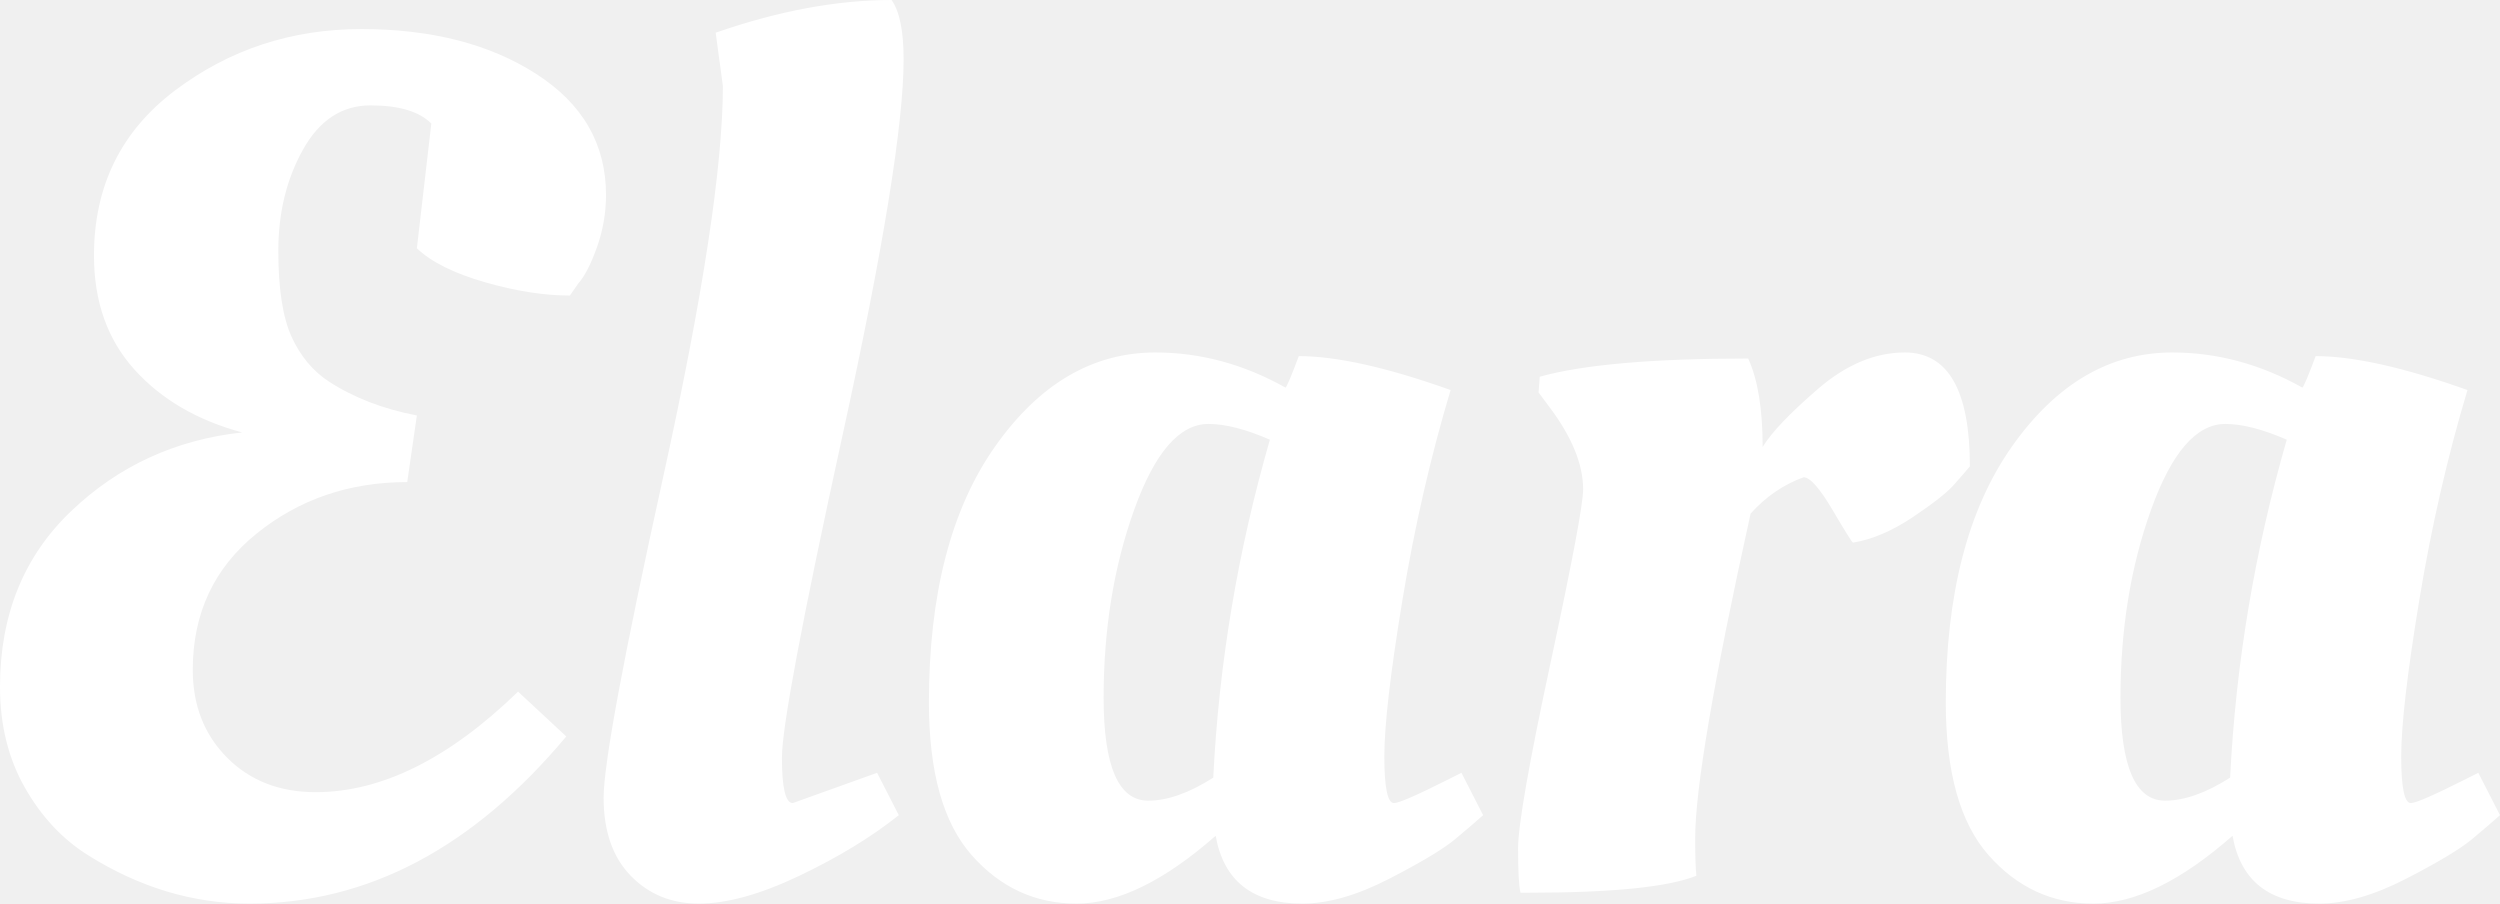
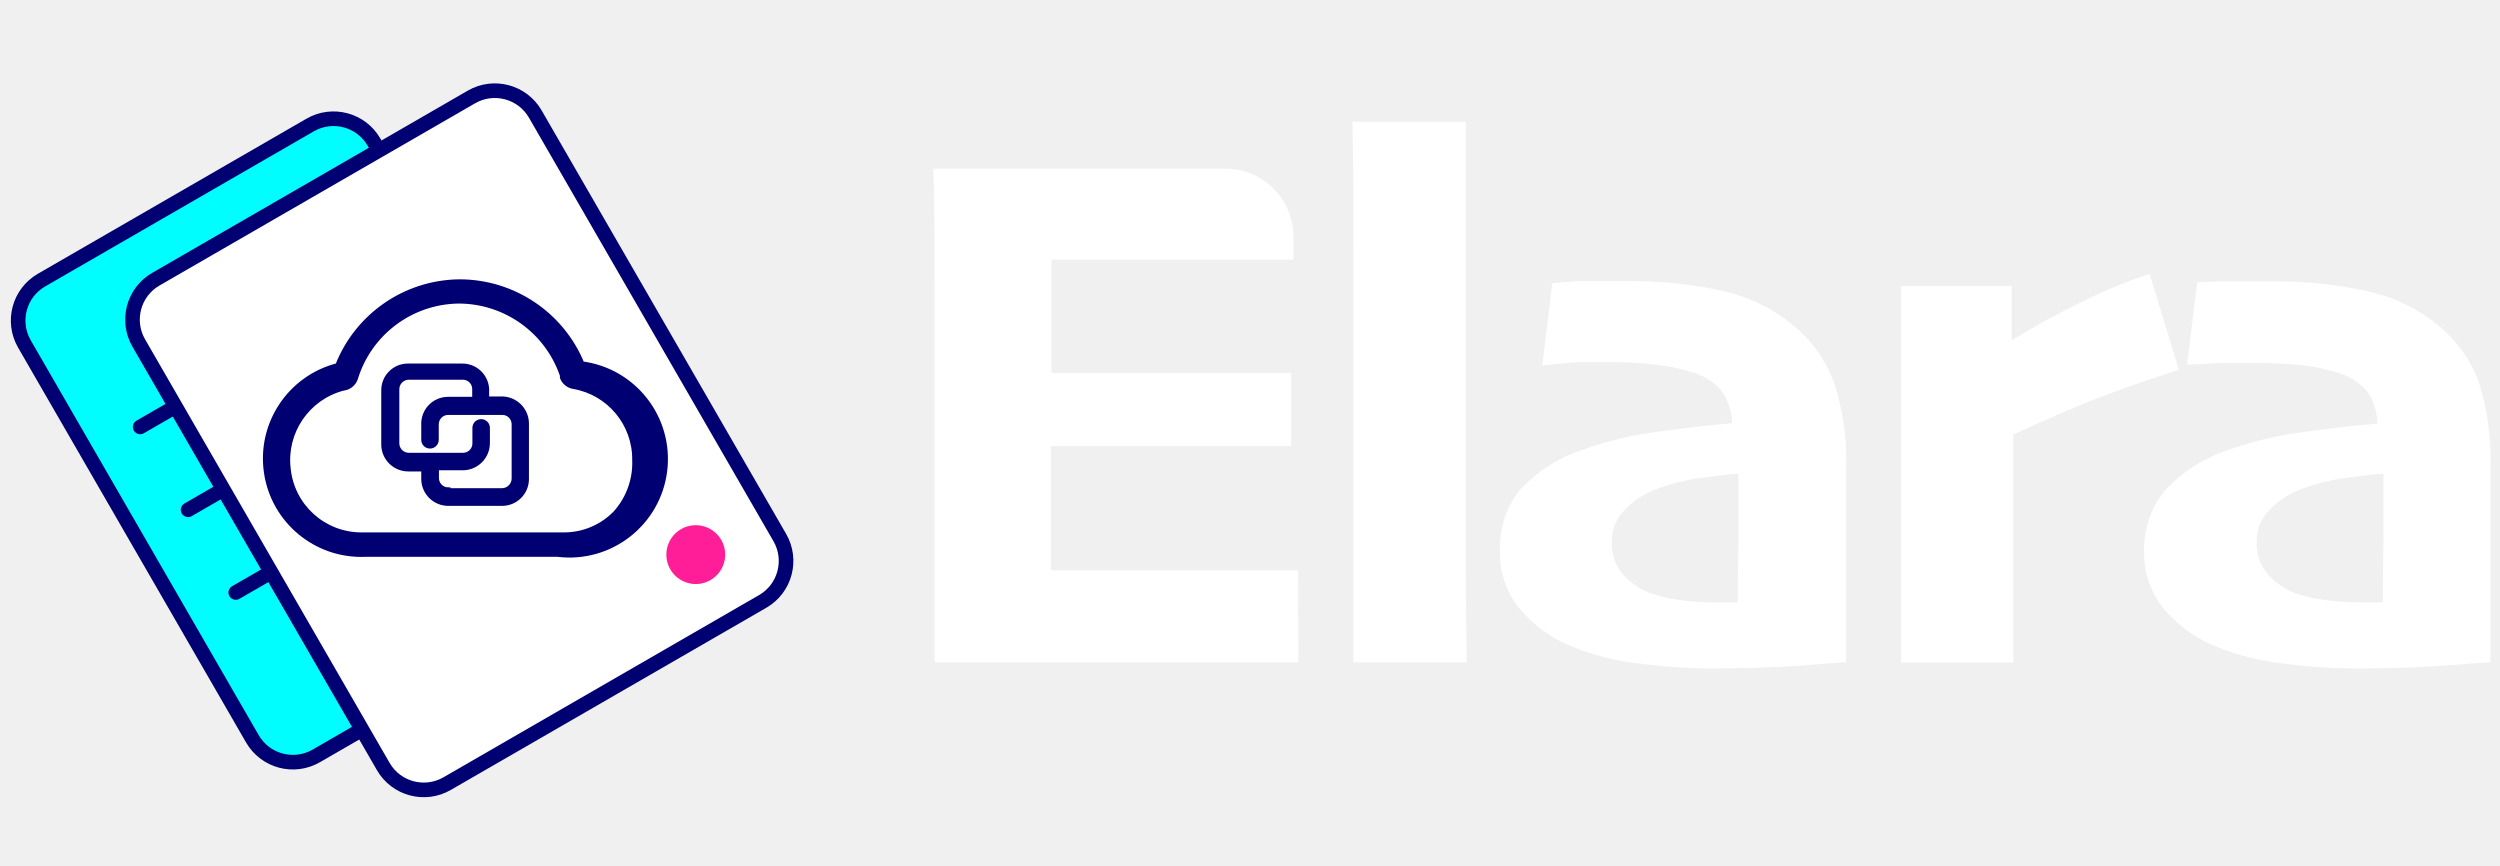
- <svg xmlns="http://www.w3.org/2000/svg" width="83px" height="30px" viewBox="0 0 83 30" version="1.1">
-   <g id="页面-1" stroke="none" stroke-width="1" fill="none" fill-rule="evenodd">
-     <g id="首页滚动导航" transform="translate(-30, -19)" fill="#FFFFFF" fill-rule="nonzero">
-       <path d="M38.28,49 C42.2,49 45.707,47.15 48.8,43.45 L48.8,43.45 L47.2,41.962 C44.907,44.188 42.667,45.3 40.48,45.3 C39.28,45.3 38.3,44.918 37.54,44.154 C36.78,43.39 36.4,42.418 36.4,41.239 C36.4,39.362 37.107,37.854 38.52,36.714 C39.933,35.575 41.6,35.005 43.52,35.005 L43.52,35.005 L43.84,32.794 C42.72,32.579 41.747,32.204 40.92,31.668 C40.387,31.319 39.973,30.823 39.68,30.18 C39.387,29.536 39.24,28.584 39.24,27.324 C39.24,26.064 39.513,24.945 40.06,23.966 C40.607,22.988 41.353,22.499 42.3,22.499 C43.247,22.499 43.92,22.7 44.32,23.102 L44.32,23.102 L43.84,27.244 C44.32,27.7 45.073,28.075 46.1,28.37 C47.127,28.665 48.067,28.812 48.92,28.812 L48.92,28.812 L49.2,28.41 C49.413,28.169 49.62,27.767 49.82,27.204 C50.02,26.641 50.12,26.064 50.12,25.475 C50.12,23.786 49.347,22.445 47.8,21.453 C46.253,20.461 44.32,19.965 42,19.965 C39.68,19.965 37.62,20.642 35.82,21.996 C34.02,23.35 33.12,25.18 33.12,27.485 C33.12,29.013 33.567,30.273 34.46,31.265 C35.353,32.257 36.547,32.954 38.04,33.357 C35.827,33.598 33.933,34.469 32.36,35.971 C30.787,37.472 30,39.416 30,41.802 C30,43.062 30.273,44.174 30.82,45.139 C31.367,46.105 32.067,46.855 32.92,47.391 C34.627,48.464 36.413,49 38.28,49 Z M53.2,49 C54.133,49 55.247,48.692 56.54,48.075 C57.833,47.458 58.933,46.788 59.84,46.064 L59.84,46.064 L59.12,44.657 L56.32,45.662 C56.08,45.662 55.96,45.16 55.96,44.154 C55.96,43.149 56.633,39.57 57.98,33.417 C59.327,27.264 60,23.115 60,20.971 C60,20.032 59.867,19.375 59.6,19 C57.787,19 55.84,19.362 53.76,20.086 L53.76,20.086 L54,21.855 C54,24.509 53.34,28.832 52.02,34.824 C50.7,40.816 50.04,44.369 50.04,45.481 C50.04,46.594 50.34,47.458 50.94,48.075 C51.54,48.692 52.293,49 53.2,49 Z M73.24,49 C74.093,49 75.053,48.725 76.12,48.176 C77.187,47.626 77.913,47.19 78.3,46.869 C78.687,46.547 79,46.279 79.24,46.064 L79.24,46.064 L78.52,44.657 L78.04,44.898 C77.027,45.408 76.44,45.662 76.28,45.662 C76.067,45.662 75.96,45.146 75.96,44.114 C75.96,43.082 76.16,41.353 76.56,38.926 C76.96,36.5 77.493,34.174 78.16,31.949 C76.053,31.198 74.373,30.823 73.12,30.823 C72.88,31.466 72.733,31.815 72.68,31.869 C71.293,31.091 69.853,30.702 68.36,30.702 C66.28,30.702 64.507,31.741 63.04,33.819 C61.573,35.897 60.84,38.732 60.84,42.324 C60.84,44.63 61.313,46.319 62.26,47.391 C63.207,48.464 64.367,49 65.74,49 C67.113,49 68.653,48.249 70.36,46.748 C70.627,48.249 71.587,49 73.24,49 Z M68.12,45.582 C67.133,45.582 66.64,44.442 66.64,42.164 C66.64,39.885 66.98,37.8 67.66,35.91 C68.34,34.02 69.16,33.075 70.12,33.075 C70.68,33.075 71.36,33.249 72.16,33.598 C71.093,37.298 70.467,41.038 70.28,44.818 C69.48,45.327 68.76,45.582 68.12,45.582 Z M80.76,48.638 C83.533,48.638 85.387,48.45 86.32,48.075 C86.293,47.834 86.28,47.418 86.28,46.828 C86.28,45.193 86.893,41.601 88.12,36.051 C88.627,35.488 89.213,35.086 89.88,34.845 C90.093,34.845 90.413,35.206 90.84,35.93 C91.267,36.654 91.493,37.016 91.52,37.016 C92.16,36.909 92.82,36.627 93.5,36.172 C94.18,35.716 94.633,35.361 94.86,35.106 C95.087,34.851 95.267,34.643 95.4,34.483 C95.4,31.962 94.68,30.702 93.24,30.702 C92.253,30.702 91.293,31.105 90.36,31.909 C89.427,32.713 88.813,33.357 88.52,33.839 C88.52,32.579 88.36,31.601 88.04,30.903 C84.867,30.903 82.56,31.105 81.12,31.507 L81.12,31.507 L81.08,32.029 L81.44,32.512 C82.187,33.504 82.56,34.416 82.56,35.247 C82.56,35.729 82.2,37.646 81.48,40.997 C80.76,44.349 80.4,46.406 80.4,47.17 C80.4,47.934 80.427,48.424 80.48,48.638 L80.48,48.638 L80.76,48.638 Z M107,49 C107.853,49 108.813,48.725 109.88,48.176 C110.947,47.626 111.673,47.19 112.06,46.869 C112.447,46.547 112.76,46.279 113,46.064 L113,46.064 L112.28,44.657 L111.8,44.898 C110.787,45.408 110.2,45.662 110.04,45.662 C109.827,45.662 109.72,45.146 109.72,44.114 C109.72,43.082 109.92,41.353 110.32,38.926 C110.72,36.5 111.253,34.174 111.92,31.949 C109.813,31.198 108.133,30.823 106.88,30.823 C106.64,31.466 106.493,31.815 106.44,31.869 C105.053,31.091 103.613,30.702 102.12,30.702 C100.04,30.702 98.267,31.741 96.8,33.819 C95.333,35.897 94.6,38.732 94.6,42.324 C94.6,44.63 95.073,46.319 96.02,47.391 C96.967,48.464 98.127,49 99.5,49 C100.873,49 102.413,48.249 104.12,46.748 C104.387,48.249 105.347,49 107,49 Z M101.88,45.582 C100.893,45.582 100.4,44.442 100.4,42.164 C100.4,39.885 100.74,37.8 101.42,35.91 C102.1,34.02 102.92,33.075 103.88,33.075 C104.44,33.075 105.12,33.249 105.92,33.598 C104.853,37.298 104.227,41.038 104.04,44.818 C103.24,45.327 102.52,45.582 101.88,45.582 Z" id="Elara" />
-     </g>
-   </g>
+ <svg xmlns="http://www.w3.org/2000/svg" id="图层_1" data-name="图层 1" viewBox="0 0 130 45">
+   <defs>
+     <style>.cls-1,.cls-4{fill:#fff;}.cls-2{fill:#00fdff;}.cls-2,.cls-3,.cls-4,.cls-6,.cls-7{stroke:#000072;stroke-miterlimit:10;}.cls-2,.cls-3,.cls-4{stroke-width:0.76px;}.cls-3{fill:#ffda00;stroke-linecap:round;}.cls-5{fill:#ff1e97;}.cls-6,.cls-7{fill:#000072;}.cls-6{stroke-width:0.23px;}.cls-7{stroke-width:0.19px;}</style>
+   </defs>
+   <path class="cls-1" d="M67.51,34.44l-3.82,0-6.21,0-5.2,0-3.68,0c0-.68,0-2.15,0-4.42s0-5.15,0-8.63c0-1.47,0-3.34,0-5.62s0-4.6-.06-7H63.71a3.54,3.54,0,0,1,3.55,3.54v1.19l-2.52,0-4.39,0H54.68c0,1,0,2,0,3s0,2,0,2.89h9.71l2.75,0v3.81l-3,0-4.33,0H54.64c0,1.5,0,2.78,0,3.85s0,1.94,0,2.61c.77,0,1.79,0,3.07,0h3.47c1.45,0,2.78,0,4,0l2.32,0Z" />
+   <path class="cls-1" d="M76.27,34.44H70.38c0-.9,0-2.78,0-5.66s0-5.85,0-8.93c0-1.77,0-3.8,0-6.12s0-4.78-.05-7.4h5.89c0,2.14,0,4.37,0,6.71s0,4.53,0,6.58q0,5,0,8.78T76.27,34.44Z" />
+   <path class="cls-1" d="M96,24.25q0,4.7,0,7.24c0,1.7,0,2.68,0,2.95q-.3,0-2.49.18c-1.46.1-3,.14-4.64.14a28.41,28.41,0,0,1-3.67-.26,12.84,12.84,0,0,1-3.44-.87,6.89,6.89,0,0,1-2.76-2,4.57,4.57,0,0,1-1-2.94A4.82,4.82,0,0,1,79,25.52a7.6,7.6,0,0,1,3.33-2.14,17.81,17.81,0,0,1,3.74-.91c1.48-.21,2.82-.37,4-.46a3.12,3.12,0,0,0-.55-1.69,3.17,3.17,0,0,0-1.66-1,9.11,9.11,0,0,0-1.7-.35A19.83,19.83,0,0,0,84,18.83c-.78,0-1.44,0-2,0L80.2,19l.52-4.28L82,14.62c.56,0,1.35,0,2.37,0a22.16,22.16,0,0,1,5.4.55A8.67,8.67,0,0,1,93.35,17a6.9,6.9,0,0,1,2,2.84A12.85,12.85,0,0,1,96,24.25ZM90.4,27.79V26.36c0-.55,0-1.12,0-1.72-.37,0-1,.09-2,.22a10,10,0,0,0-2.53.68,4.31,4.31,0,0,0-1.41,1,2.2,2.2,0,0,0-.64,1.61,2.45,2.45,0,0,0,.56,1.71,3.76,3.76,0,0,0,1.47,1,8.16,8.16,0,0,0,1.47.34,12.5,12.5,0,0,0,1.79.12h1.26c0-.17,0-.56,0-1.17S90.4,28.69,90.4,27.79Z" />
+   <path class="cls-1" d="M113.3,19.23c-1,.32-2.23.73-3.53,1.21s-3,1.2-5.08,2.15c0,.32,0,.9,0,1.74s0,1.7,0,2.57c0,1.36,0,2.87,0,4.55s0,2.67,0,3H98.86c0-.39,0-1.34,0-2.88s0-3.58,0-6.15c0-1.23,0-2.78,0-4.64s0-3.84,0-5.91h5.75l0,2.82,0,0a41.19,41.19,0,0,1,3.91-2.12,24.08,24.08,0,0,1,3.26-1.33Z" />
+   <path class="cls-1" d="M129.5,24.25q0,4.7,0,7.24c0,1.7,0,2.68,0,2.95q-.3,0-2.49.18c-1.46.1-3,.14-4.64.14a28.41,28.41,0,0,1-3.67-.26,12.84,12.84,0,0,1-3.44-.87,7,7,0,0,1-2.77-2,4.62,4.62,0,0,1-1-2.94,4.82,4.82,0,0,1,1.06-3.15,7.6,7.6,0,0,1,3.33-2.14,17.65,17.65,0,0,1,3.74-.91c1.48-.21,2.82-.37,4-.46a3,3,0,0,0-.54-1.69,3.17,3.17,0,0,0-1.66-1,9.11,9.11,0,0,0-1.7-.35,20,20,0,0,0-2.21-.11c-.78,0-1.45,0-2,0l-1.78.08.52-4.28,1.22-.05c.57,0,1.36,0,2.38,0a22.16,22.16,0,0,1,5.4.55A8.67,8.67,0,0,1,126.89,17a6.9,6.9,0,0,1,2,2.84A13.1,13.1,0,0,1,129.5,24.25Zm-5.56,3.54V26.36c0-.55,0-1.12,0-1.72-.37,0-1,.09-2,.22a10,10,0,0,0-2.53.68,4.12,4.12,0,0,0-1.41,1,2.21,2.21,0,0,0-.65,1.61,2.45,2.45,0,0,0,.57,1.71,3.69,3.69,0,0,0,1.47,1,8,8,0,0,0,1.47.34,12.5,12.5,0,0,0,1.79.12h1.26c0-.17,0-.56,0-1.17S123.94,28.69,123.94,27.79Z" />
+   <rect class="cls-2" x="5.79" y="8.62" width="20.99" height="28.57" rx="2.43" transform="translate(-9.27 11.21) rotate(-30)" />
+   <line class="cls-3" x1="7.29" y1="22.2" x2="19.21" y2="15.32" />
+   <line class="cls-3" x1="9.78" y1="26.51" x2="21.7" y2="19.62" />
+   <line class="cls-3" x1="12.26" y1="30.81" x2="24.18" y2="23.93" />
+   <rect class="cls-4" x="11.98" y="7.75" width="23.81" height="30.29" rx="2.43" transform="translate(-8.25 15.01) rotate(-30)" />
+   <circle class="cls-5" cx="36.18" cy="28.84" r="1.53" />
+   <path class="cls-6" d="M30.27,18.9a6.9,6.9,0,0,0-6.35-4.26h-.07A6.89,6.89,0,0,0,17.55,19,5,5,0,0,0,19,28.84h10a5,5,0,0,0,1.22-9.94ZM32,26.67a3.72,3.72,0,0,1-2.67,1.13H18.78A3.81,3.81,0,0,1,15,24.37a3.85,3.85,0,0,1,2.84-4.17.77.77,0,0,0,.66-.53,5.67,5.67,0,0,1,5.33-4h.05a5.69,5.69,0,0,1,5.35,3.85l0,.11a.76.76,0,0,0,.59.48,3.82,3.82,0,0,1,3.17,3.81A3.89,3.89,0,0,1,32,26.67Z" />
+   <path class="cls-7" d="M27.41,22a1.32,1.32,0,0,0-1.32-1.29h-.75v-.5A1.3,1.3,0,0,0,24,19h0L21.2,19a1.29,1.29,0,0,0-1.28,1.31l0,2.82a1.31,1.31,0,0,0,1.31,1.29H22v.5a1.31,1.31,0,0,0,1.3,1.29h0l2.83,0a1.3,1.3,0,0,0,1.28-1.31Zm-4.1,3.44a.58.58,0,0,1-.58-.58v-.5h1.36a1.32,1.32,0,0,0,1.29-1.31v-.81a.36.36,0,0,0-.11-.25.35.35,0,0,0-.25-.1h0a.36.36,0,0,0-.36.36v.8a.58.58,0,0,1-.58.59l-2.82,0h0a.59.59,0,0,1-.59-.58l0-2.82a.59.59,0,0,1,.58-.59l2.82,0h0a.58.58,0,0,1,.58.58v.5l-1.36,0A1.3,1.3,0,0,0,22,22.08v.79a.36.36,0,0,0,.36.36h0a.36.36,0,0,0,.36-.36v-.8a.59.59,0,0,1,.58-.59l2.82,0h0a.58.58,0,0,1,.58.58l0,2.82a.6.6,0,0,1-.58.6l-2.82,0Z" />
</svg>
